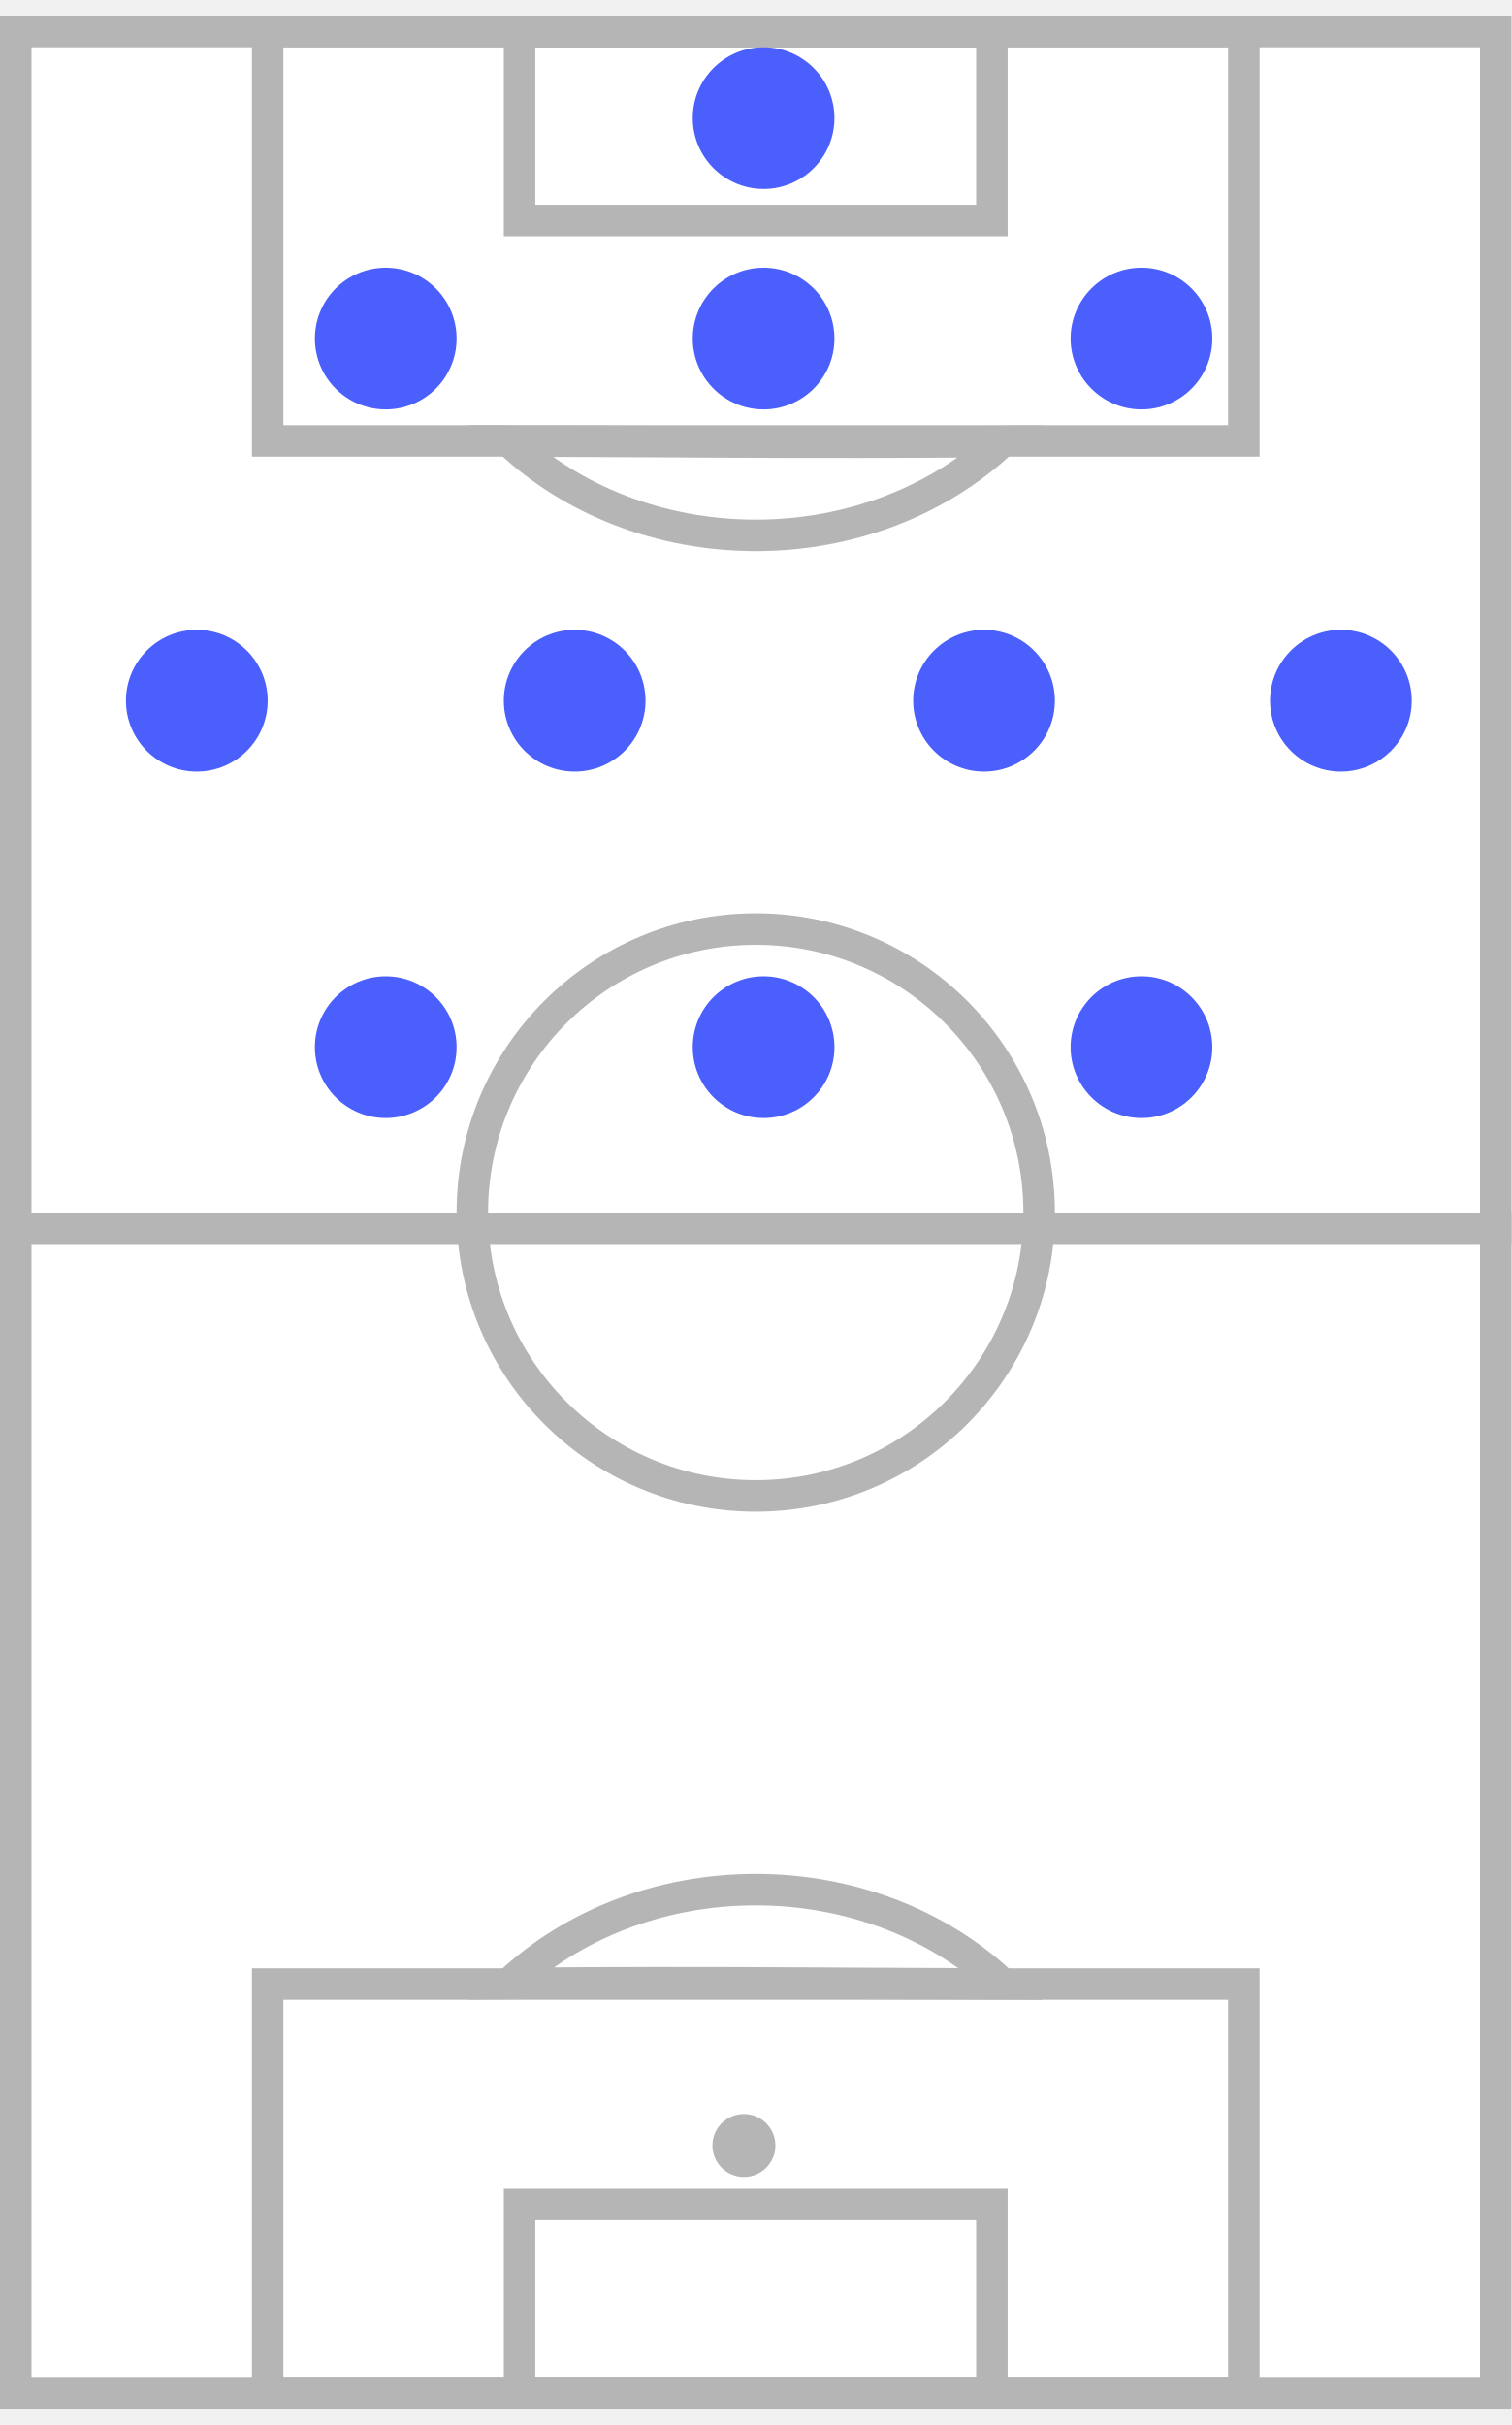
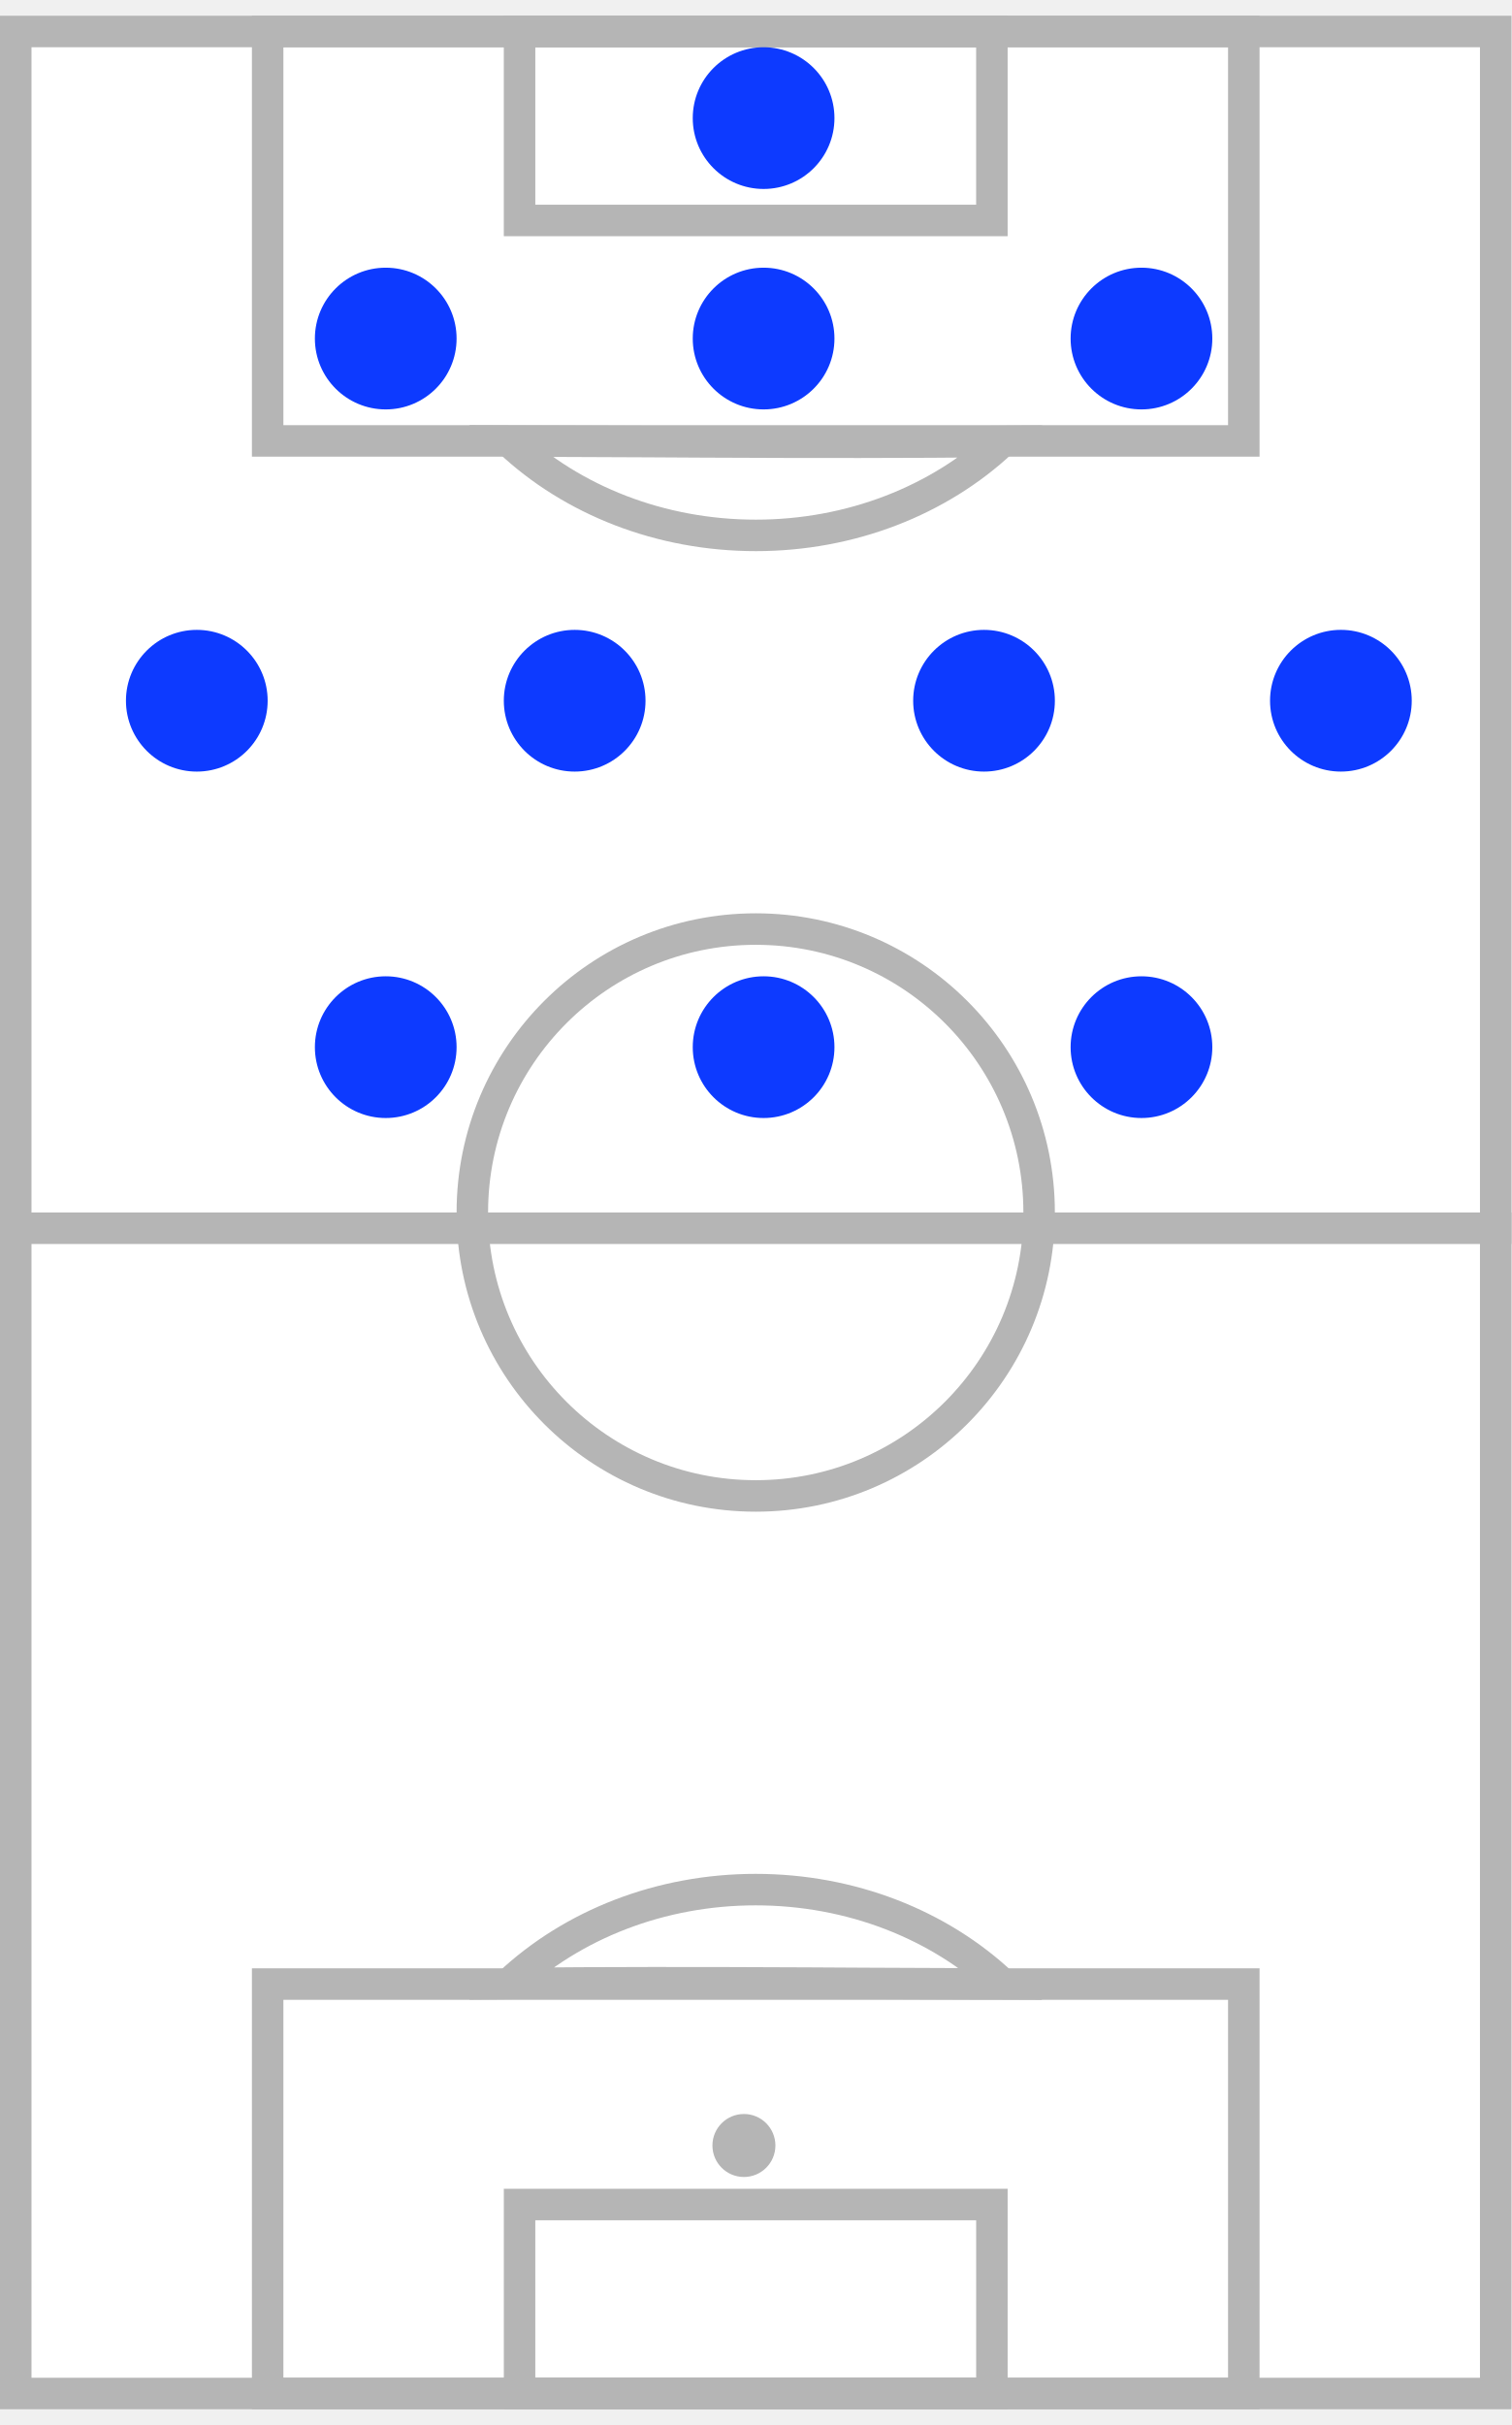
<svg xmlns="http://www.w3.org/2000/svg" width="48px" height="77px" viewBox="0 0 48 77" version="1.1">
  <g id="Card-Specifications" stroke="none" stroke-width="1" fill="none" fill-rule="evenodd">
    <g id="CARD-SPECS-–-Brackets-Desktop-(2-of-2)" transform="translate(-1373, -124)">
      <g id="Group-27" transform="translate(1373, 124)">
        <g id="Group-21-Copy-21">
          <rect id="Rectangle" stroke="#B5B5B5" fill="#FFFFFF" x="0.5" y="1" width="47" height="75" />
          <rect id="Rectangle" fill="#B5B5B5" x="0" y="38.5" width="48" height="1" />
          <g id="Group-18" transform="translate(8, 0)">
            <path d="M23.823,14.019 C20.719,14.049 18.038,14.049 14.322,14.031 C13.852,14.028 13.451,14.026 12.575,14.021 C10.626,14.011 9.388,14.005 8.164,14.002 C10.17,15.891 12.98,17 16.003,17 C19.016,17 21.818,15.897 23.823,14.019 Z" id="Combined-Shape" stroke="#B5B5B5" />
            <rect id="Rectangle" stroke="#B5B5B5" x="0.5" y="1" width="31" height="13" />
            <rect id="Rectangle-Copy-99" stroke="#B5B5B5" x="8.5" y="1" width="15" height="6" />
            <circle id="Oval" fill="#B5B5B5" cx="16.375" cy="10.875" r="1" />
          </g>
          <g id="Group-18-Copy" transform="translate(24, 68) rotate(-180) translate(-24, -68) translate(8, 59)">
            <path d="M23.823,14.019 C20.719,14.049 18.038,14.049 14.322,14.031 C13.852,14.028 13.451,14.026 12.575,14.021 C10.626,14.011 9.388,14.005 8.164,14.002 C10.17,15.891 12.98,17 16.003,17 C19.016,17 21.818,15.897 23.823,14.019 Z" id="Combined-Shape" stroke="#B5B5B5" />
            <rect id="Rectangle" stroke="#B5B5B5" x="0.5" y="1" width="31" height="13" />
            <rect id="Rectangle-Copy-99" stroke="#B5B5B5" x="8.5" y="1" width="15" height="6" />
            <circle id="Oval" fill="#B5B5B5" cx="16.375" cy="8.875" r="1" />
          </g>
          <circle id="Oval" stroke="#B5B5B5" cx="24" cy="38.5" r="9" />
        </g>
-         <g id="Group-13-Copy-28" transform="translate(24.5, 18.5) rotate(-360) translate(-24.5, -18.5) translate(4, 1.5)" fill="#4B5FFC">
+         <g id="Group-13-Copy-28" transform="translate(24.5, 18.5) rotate(-360) translate(-24.5, -18.5) translate(4, 1.5)" fill="#0d3aff">
          <circle id="Oval-Copy-18" transform="translate(2.25, 20.75) rotate(-270) translate(-2.25, -20.75) " cx="2.25" cy="20.75" r="2.25" />
          <circle id="Oval-Copy-19" transform="translate(8.25, 9.25) rotate(-270) translate(-8.25, -9.25) " cx="8.25" cy="9.25" r="2.25" />
          <circle id="Oval-Copy-20" transform="translate(20.25, 9.25) rotate(-270) translate(-20.25, -9.25) " cx="20.25" cy="9.25" r="2.25" />
          <circle id="Oval-Copy-27" transform="translate(27.25, 20.75) rotate(-270) translate(-27.25, -20.75) " cx="27.25" cy="20.75" r="2.25" />
          <circle id="Oval-Copy-28" transform="translate(20.25, 31.75) rotate(-270) translate(-20.25, -31.75) " cx="20.25" cy="31.75" r="2.25" />
          <circle id="Oval-Copy-29" transform="translate(14.25, 20.75) rotate(-270) translate(-14.25, -20.75) " cx="14.25" cy="20.75" r="2.25" />
          <circle id="Oval-Copy-31" transform="translate(8.25, 31.75) rotate(-270) translate(-8.25, -31.75) " cx="8.25" cy="31.75" r="2.25" />
          <circle id="Oval-Copy-30" transform="translate(38.58333, 20.75) rotate(-270) translate(-38.58333, -20.75) " cx="38.583" cy="20.75" r="2.25" />
          <circle id="Oval-Copy-32" transform="translate(32.25, 31.75) rotate(-270) translate(-32.25, -31.75) " cx="32.25" cy="31.75" r="2.25" />
          <circle id="Oval-Copy-21" transform="translate(32.25, 9.25) rotate(-270) translate(-32.25, -9.25) " cx="32.25" cy="9.25" r="2.25" />
          <circle id="Oval-Copy-20" transform="translate(20.25, 2.25) rotate(-270) translate(-20.25, -2.25) " cx="20.25" cy="2.25" r="2.25" />
        </g>
      </g>
    </g>
  </g>
</svg>
